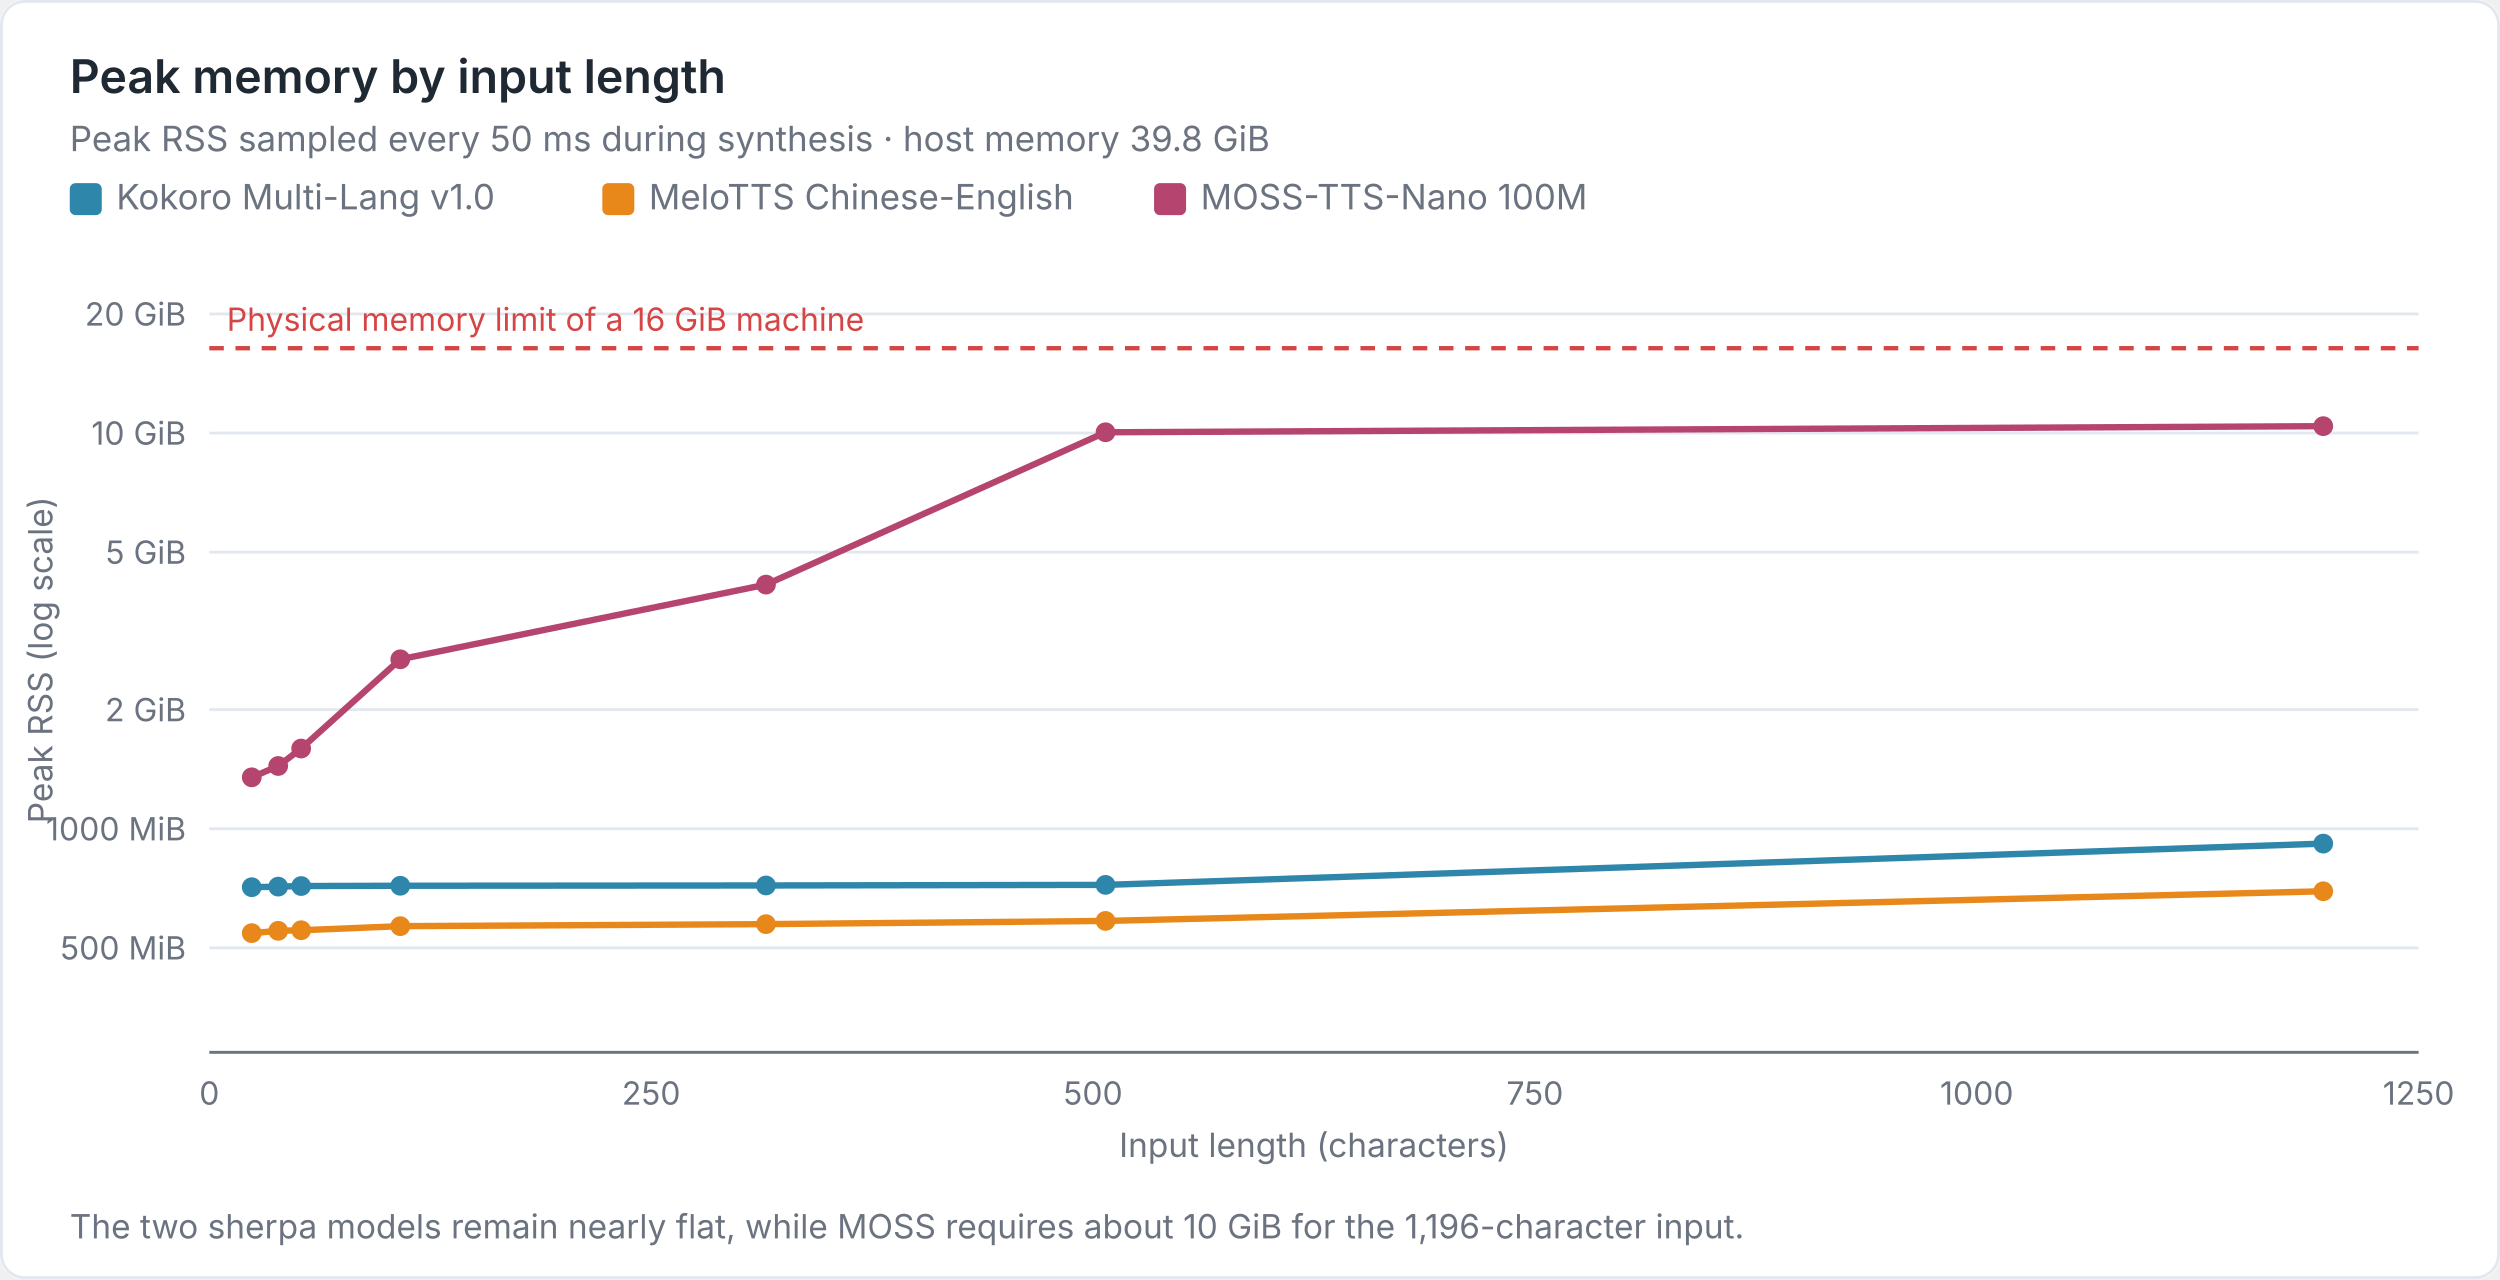
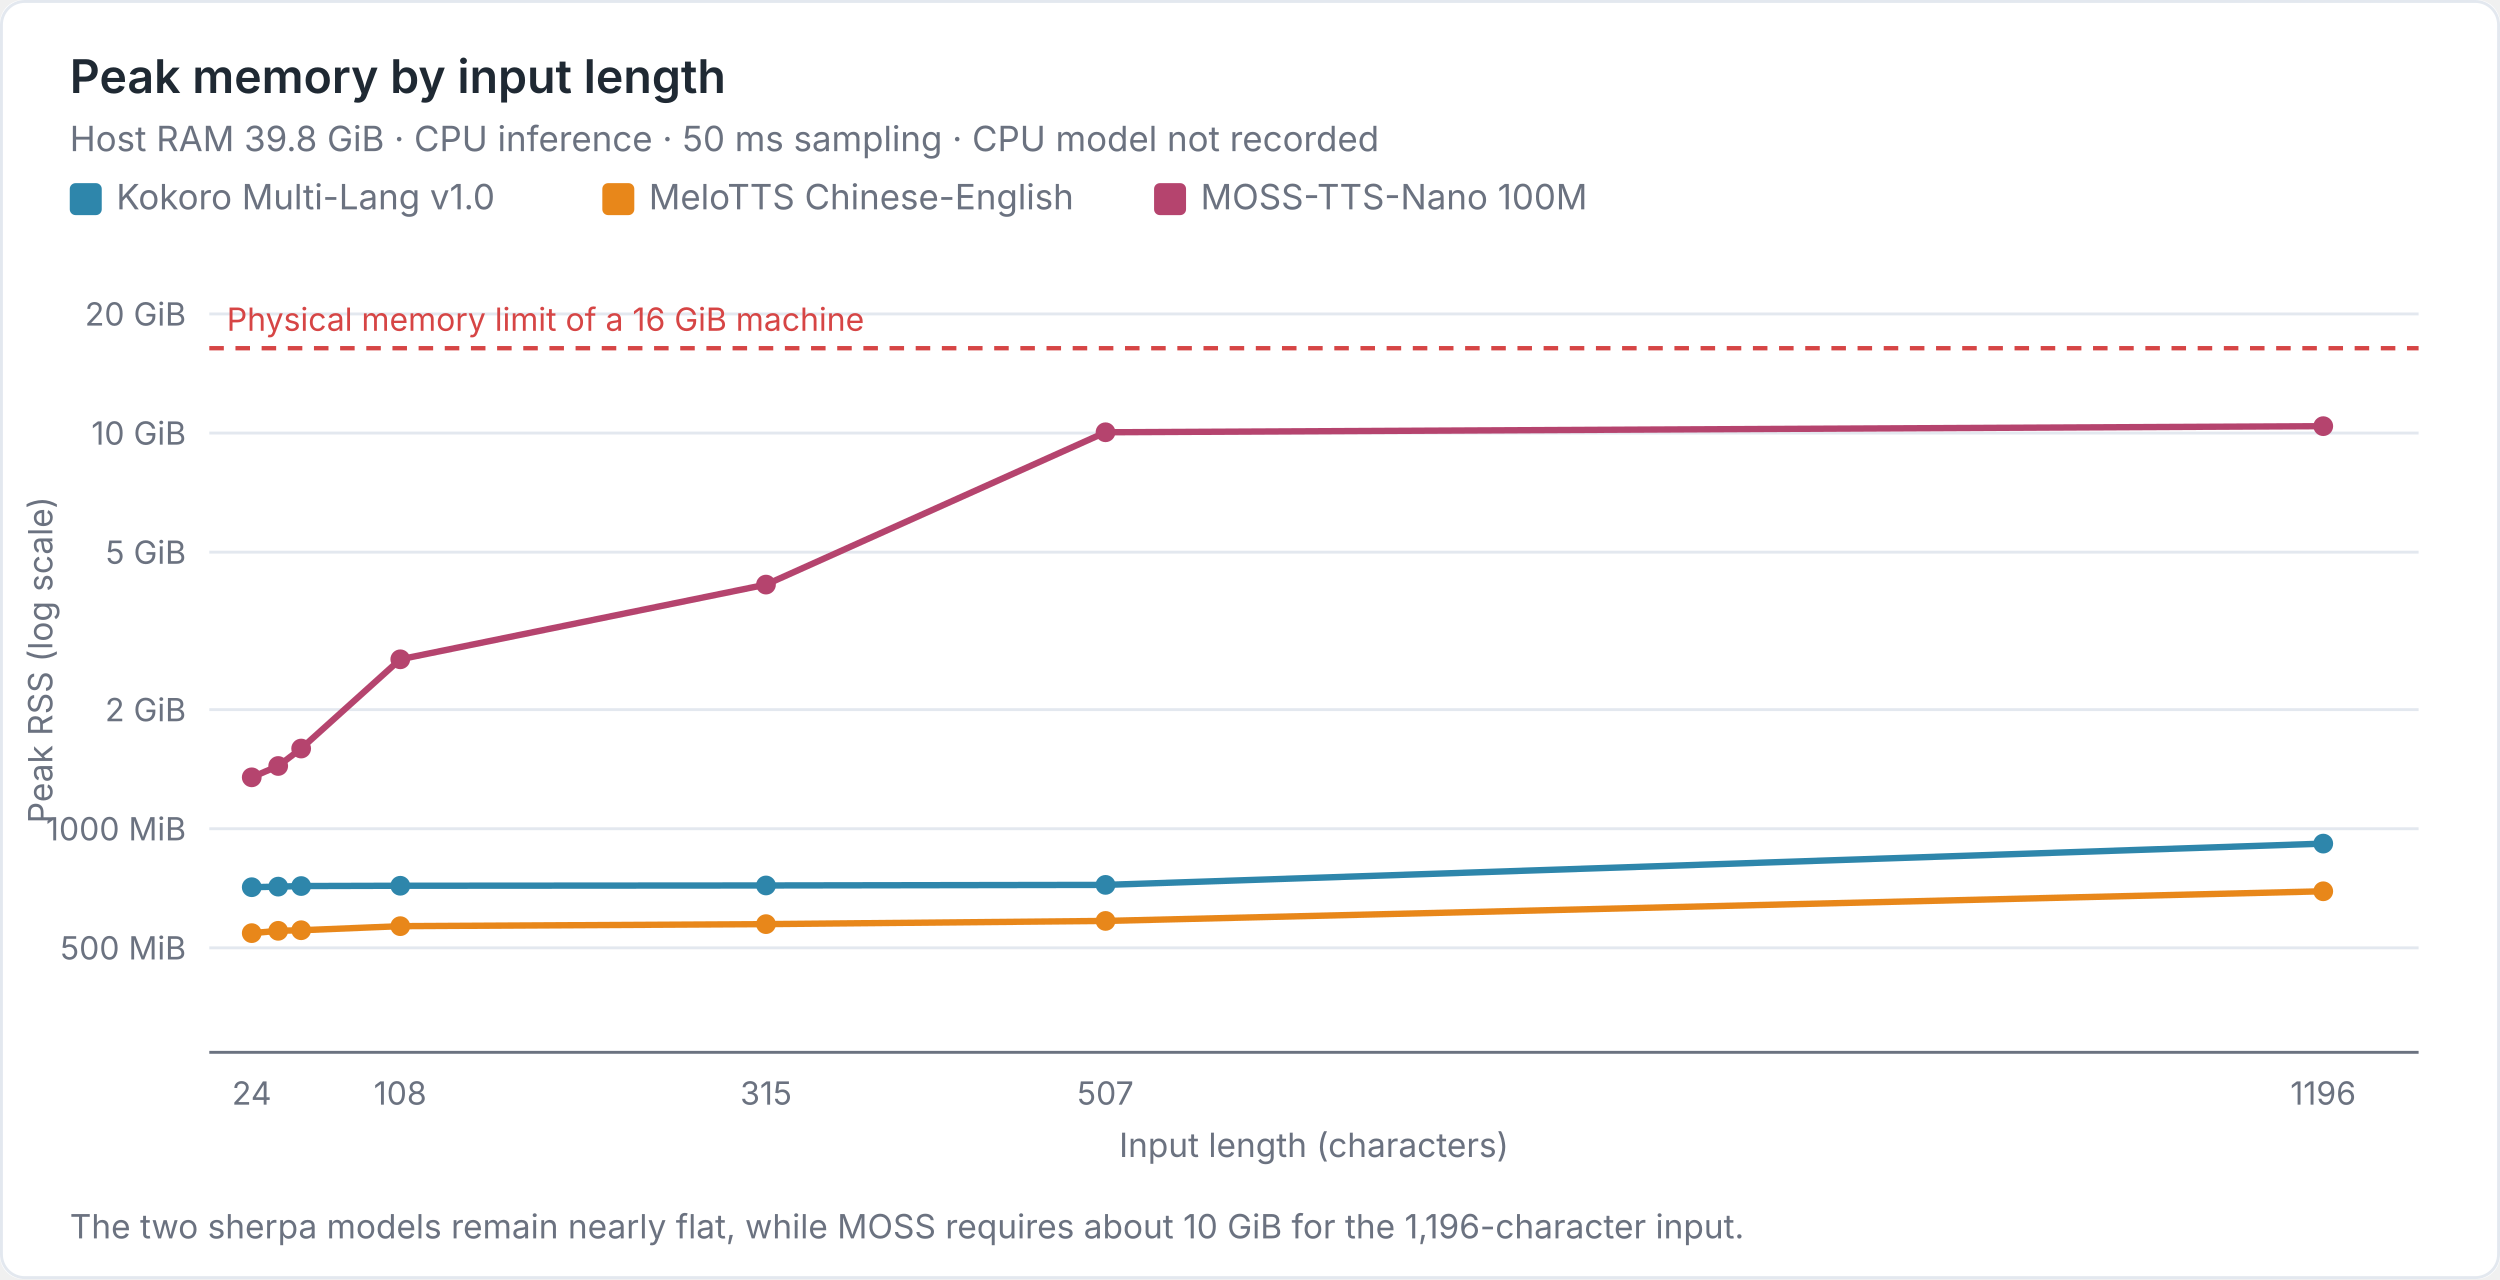
<svg xmlns="http://www.w3.org/2000/svg" width="860" height="440" viewBox="0 0 860 440" role="img">
  <rect width="860" height="440" fill="#FFFFFF" rx="8" />
  <rect x="0.5" y="0.5" width="859" height="439" fill="none" stroke="#E3E8EF" rx="8" />
  <text x="24" y="32" font-family="-apple-system, BlinkMacSystemFont, 'Segoe UI', 'Noto Sans SC', 'Microsoft YaHei', sans-serif" font-size="16" fill="#1F2933" text-anchor="start" font-weight="600">Peak memory by input length</text>
-   <text x="24" y="52" font-family="-apple-system, BlinkMacSystemFont, 'Segoe UI', 'Noto Sans SC', 'Microsoft YaHei', sans-serif" font-size="12" fill="#6B7280" text-anchor="start" font-weight="400">Peak RSS sampled every 50 ms during synthesis · host memory 39.8 GiB</text>
+   <text x="24" y="52" font-family="-apple-system, BlinkMacSystemFont, 'Segoe UI', 'Noto Sans SC', 'Microsoft YaHei', sans-serif" font-size="12" fill="#6B7280" text-anchor="start" font-weight="400">Host RAM 39.8 GiB · CPU inference · 50 ms sampling · CPU model not recorded</text>
  <rect x="24.0" y="63" width="11" height="11" rx="2" fill="#2E86AB" />
  <text x="40" y="72" font-family="-apple-system, BlinkMacSystemFont, 'Segoe UI', 'Noto Sans SC', 'Microsoft YaHei', sans-serif" font-size="12" fill="#6B7280" text-anchor="start" font-weight="400">Kokoro Multi-Lang v1.0</text>
  <rect x="207.2" y="63" width="11" height="11" rx="2" fill="#E8871A" />
  <text x="223.2" y="72" font-family="-apple-system, BlinkMacSystemFont, 'Segoe UI', 'Noto Sans SC', 'Microsoft YaHei', sans-serif" font-size="12" fill="#6B7280" text-anchor="start" font-weight="400">MeloTTS Chinese-English</text>
  <rect x="397.0" y="63" width="11" height="11" rx="2" fill="#B5446E" />
  <text x="413" y="72" font-family="-apple-system, BlinkMacSystemFont, 'Segoe UI', 'Noto Sans SC', 'Microsoft YaHei', sans-serif" font-size="12" fill="#6B7280" text-anchor="start" font-weight="400">MOSS-TTS-Nano 100M</text>
  <line x1="72" y1="326.059" x2="832" y2="326.059" stroke="#E3E8EF" />
  <text x="64" y="330.059" font-family="-apple-system, BlinkMacSystemFont, 'Segoe UI', 'Noto Sans SC', 'Microsoft YaHei', sans-serif" font-size="11" fill="#6B7280" text-anchor="end" font-weight="400">500 MiB</text>
  <line x1="72" y1="285.084" x2="832" y2="285.084" stroke="#E3E8EF" />
  <text x="64" y="289.084" font-family="-apple-system, BlinkMacSystemFont, 'Segoe UI', 'Noto Sans SC', 'Microsoft YaHei', sans-serif" font-size="11" fill="#6B7280" text-anchor="end" font-weight="400">1000 MiB</text>
  <line x1="72" y1="244.11" x2="832" y2="244.11" stroke="#E3E8EF" />
  <text x="64" y="248.11" font-family="-apple-system, BlinkMacSystemFont, 'Segoe UI', 'Noto Sans SC', 'Microsoft YaHei', sans-serif" font-size="11" fill="#6B7280" text-anchor="end" font-weight="400">2 GiB</text>
  <line x1="72" y1="189.944" x2="832" y2="189.944" stroke="#E3E8EF" />
  <text x="64" y="193.944" font-family="-apple-system, BlinkMacSystemFont, 'Segoe UI', 'Noto Sans SC', 'Microsoft YaHei', sans-serif" font-size="11" fill="#6B7280" text-anchor="end" font-weight="400">5 GiB</text>
  <line x1="72" y1="148.97" x2="832" y2="148.97" stroke="#E3E8EF" />
  <text x="64" y="152.97" font-family="-apple-system, BlinkMacSystemFont, 'Segoe UI', 'Noto Sans SC', 'Microsoft YaHei', sans-serif" font-size="11" fill="#6B7280" text-anchor="end" font-weight="400">10 GiB</text>
  <line x1="72" y1="107.995" x2="832" y2="107.995" stroke="#E3E8EF" />
  <text x="64" y="111.995" font-family="-apple-system, BlinkMacSystemFont, 'Segoe UI', 'Noto Sans SC', 'Microsoft YaHei', sans-serif" font-size="11" fill="#6B7280" text-anchor="end" font-weight="400">20 GiB</text>
-   <text x="72" y="380" font-family="-apple-system, BlinkMacSystemFont, 'Segoe UI', 'Noto Sans SC', 'Microsoft YaHei', sans-serif" font-size="11" fill="#6B7280" text-anchor="middle" font-weight="400">0</text>
-   <text x="224" y="380" font-family="-apple-system, BlinkMacSystemFont, 'Segoe UI', 'Noto Sans SC', 'Microsoft YaHei', sans-serif" font-size="11" fill="#6B7280" text-anchor="middle" font-weight="400">250</text>
-   <text x="376" y="380" font-family="-apple-system, BlinkMacSystemFont, 'Segoe UI', 'Noto Sans SC', 'Microsoft YaHei', sans-serif" font-size="11" fill="#6B7280" text-anchor="middle" font-weight="400">500</text>
-   <text x="528" y="380" font-family="-apple-system, BlinkMacSystemFont, 'Segoe UI', 'Noto Sans SC', 'Microsoft YaHei', sans-serif" font-size="11" fill="#6B7280" text-anchor="middle" font-weight="400">750</text>
-   <text x="680" y="380" font-family="-apple-system, BlinkMacSystemFont, 'Segoe UI', 'Noto Sans SC', 'Microsoft YaHei', sans-serif" font-size="11" fill="#6B7280" text-anchor="middle" font-weight="400">1000</text>
-   <text x="832" y="380" font-family="-apple-system, BlinkMacSystemFont, 'Segoe UI', 'Noto Sans SC', 'Microsoft YaHei', sans-serif" font-size="11" fill="#6B7280" text-anchor="middle" font-weight="400">1250</text>
+   <text x="86.592" y="380" font-family="-apple-system, BlinkMacSystemFont, 'Segoe UI', 'Noto Sans SC', 'Microsoft YaHei', sans-serif" font-size="11" fill="#6B7280" text-anchor="middle" font-weight="400">24</text>
+   <text x="137.664" y="380" font-family="-apple-system, BlinkMacSystemFont, 'Segoe UI', 'Noto Sans SC', 'Microsoft YaHei', sans-serif" font-size="11" fill="#6B7280" text-anchor="middle" font-weight="400">108</text>
+   <text x="263.52" y="380" font-family="-apple-system, BlinkMacSystemFont, 'Segoe UI', 'Noto Sans SC', 'Microsoft YaHei', sans-serif" font-size="11" fill="#6B7280" text-anchor="middle" font-weight="400">315</text>
+   <text x="380.256" y="380" font-family="-apple-system, BlinkMacSystemFont, 'Segoe UI', 'Noto Sans SC', 'Microsoft YaHei', sans-serif" font-size="11" fill="#6B7280" text-anchor="middle" font-weight="400">507</text>
+   <text x="799.168" y="380" font-family="-apple-system, BlinkMacSystemFont, 'Segoe UI', 'Noto Sans SC', 'Microsoft YaHei', sans-serif" font-size="11" fill="#6B7280" text-anchor="middle" font-weight="400">1196</text>
  <text x="18" y="227" font-family="-apple-system, BlinkMacSystemFont, 'Segoe UI', 'Noto Sans SC', 'Microsoft YaHei', sans-serif" font-size="11.5" fill="#6B7280" text-anchor="middle" font-weight="400" transform="rotate(-90 18 227)">Peak RSS (log scale)</text>
  <text x="452" y="398" font-family="-apple-system, BlinkMacSystemFont, 'Segoe UI', 'Noto Sans SC', 'Microsoft YaHei', sans-serif" font-size="11.5" fill="#6B7280" text-anchor="middle" font-weight="400">Input length (characters)</text>
  <line x1="72" y1="119.784" x2="832" y2="119.784" stroke="#D64545" stroke-width="1.5" stroke-dasharray="5 4" />
  <text x="78" y="113.784" font-family="-apple-system, BlinkMacSystemFont, 'Segoe UI', 'Noto Sans SC', 'Microsoft YaHei', sans-serif" font-size="11" fill="#D64545" text-anchor="start" font-weight="400">Physical memory limit of a 16 GiB machine</text>
  <path d="M86.6 305.2 L95.7 305.0 L103.6 304.8 L137.7 304.7 L263.5 304.6 L380.3 304.4 L799.2 290.2" fill="none" stroke="#2E86AB" stroke-width="2.2" stroke-linejoin="round" />
  <circle cx="86.6" cy="305.2" r="3.4" fill="#2E86AB" />
  <circle cx="95.7" cy="305.0" r="3.4" fill="#2E86AB" />
  <circle cx="103.6" cy="304.8" r="3.4" fill="#2E86AB" />
  <circle cx="137.7" cy="304.7" r="3.4" fill="#2E86AB" />
  <circle cx="263.5" cy="304.6" r="3.4" fill="#2E86AB" />
  <circle cx="380.3" cy="304.4" r="3.4" fill="#2E86AB" />
  <circle cx="799.2" cy="290.2" r="3.4" fill="#2E86AB" />
  <path d="M86.6 321.0 L95.7 320.2 L103.6 320.0 L137.7 318.6 L263.5 317.9 L380.3 316.8 L799.2 306.6" fill="none" stroke="#E8871A" stroke-width="2.2" stroke-linejoin="round" />
  <circle cx="86.6" cy="321.0" r="3.4" fill="#E8871A" />
  <circle cx="95.7" cy="320.2" r="3.4" fill="#E8871A" />
  <circle cx="103.6" cy="320.0" r="3.4" fill="#E8871A" />
  <circle cx="137.7" cy="318.6" r="3.4" fill="#E8871A" />
  <circle cx="263.5" cy="317.9" r="3.4" fill="#E8871A" />
  <circle cx="380.3" cy="316.8" r="3.4" fill="#E8871A" />
  <circle cx="799.2" cy="306.6" r="3.4" fill="#E8871A" />
  <path d="M86.6 267.4 L95.7 263.5 L103.6 257.5 L137.7 226.8 L263.5 201.1 L380.3 148.7 L799.2 146.6" fill="none" stroke="#B5446E" stroke-width="2.2" stroke-linejoin="round" />
  <circle cx="86.6" cy="267.4" r="3.4" fill="#B5446E" />
  <circle cx="95.7" cy="263.5" r="3.4" fill="#B5446E" />
  <circle cx="103.6" cy="257.5" r="3.4" fill="#B5446E" />
  <circle cx="137.7" cy="226.8" r="3.4" fill="#B5446E" />
  <circle cx="263.5" cy="201.1" r="3.4" fill="#B5446E" />
  <circle cx="380.3" cy="148.7" r="3.4" fill="#B5446E" />
  <circle cx="799.2" cy="146.6" r="3.4" fill="#B5446E" />
  <line x1="72" y1="362" x2="832" y2="362" stroke="#6B7280" />
  <text x="24" y="426" font-family="-apple-system, BlinkMacSystemFont, 'Segoe UI', 'Noto Sans SC', 'Microsoft YaHei', sans-serif" font-size="11.5" fill="#6B7280" text-anchor="start" font-weight="400">The two sherpa models remain nearly flat, while MOSS requires about 10 GiB for the 1,196-character input.</text>
</svg>
